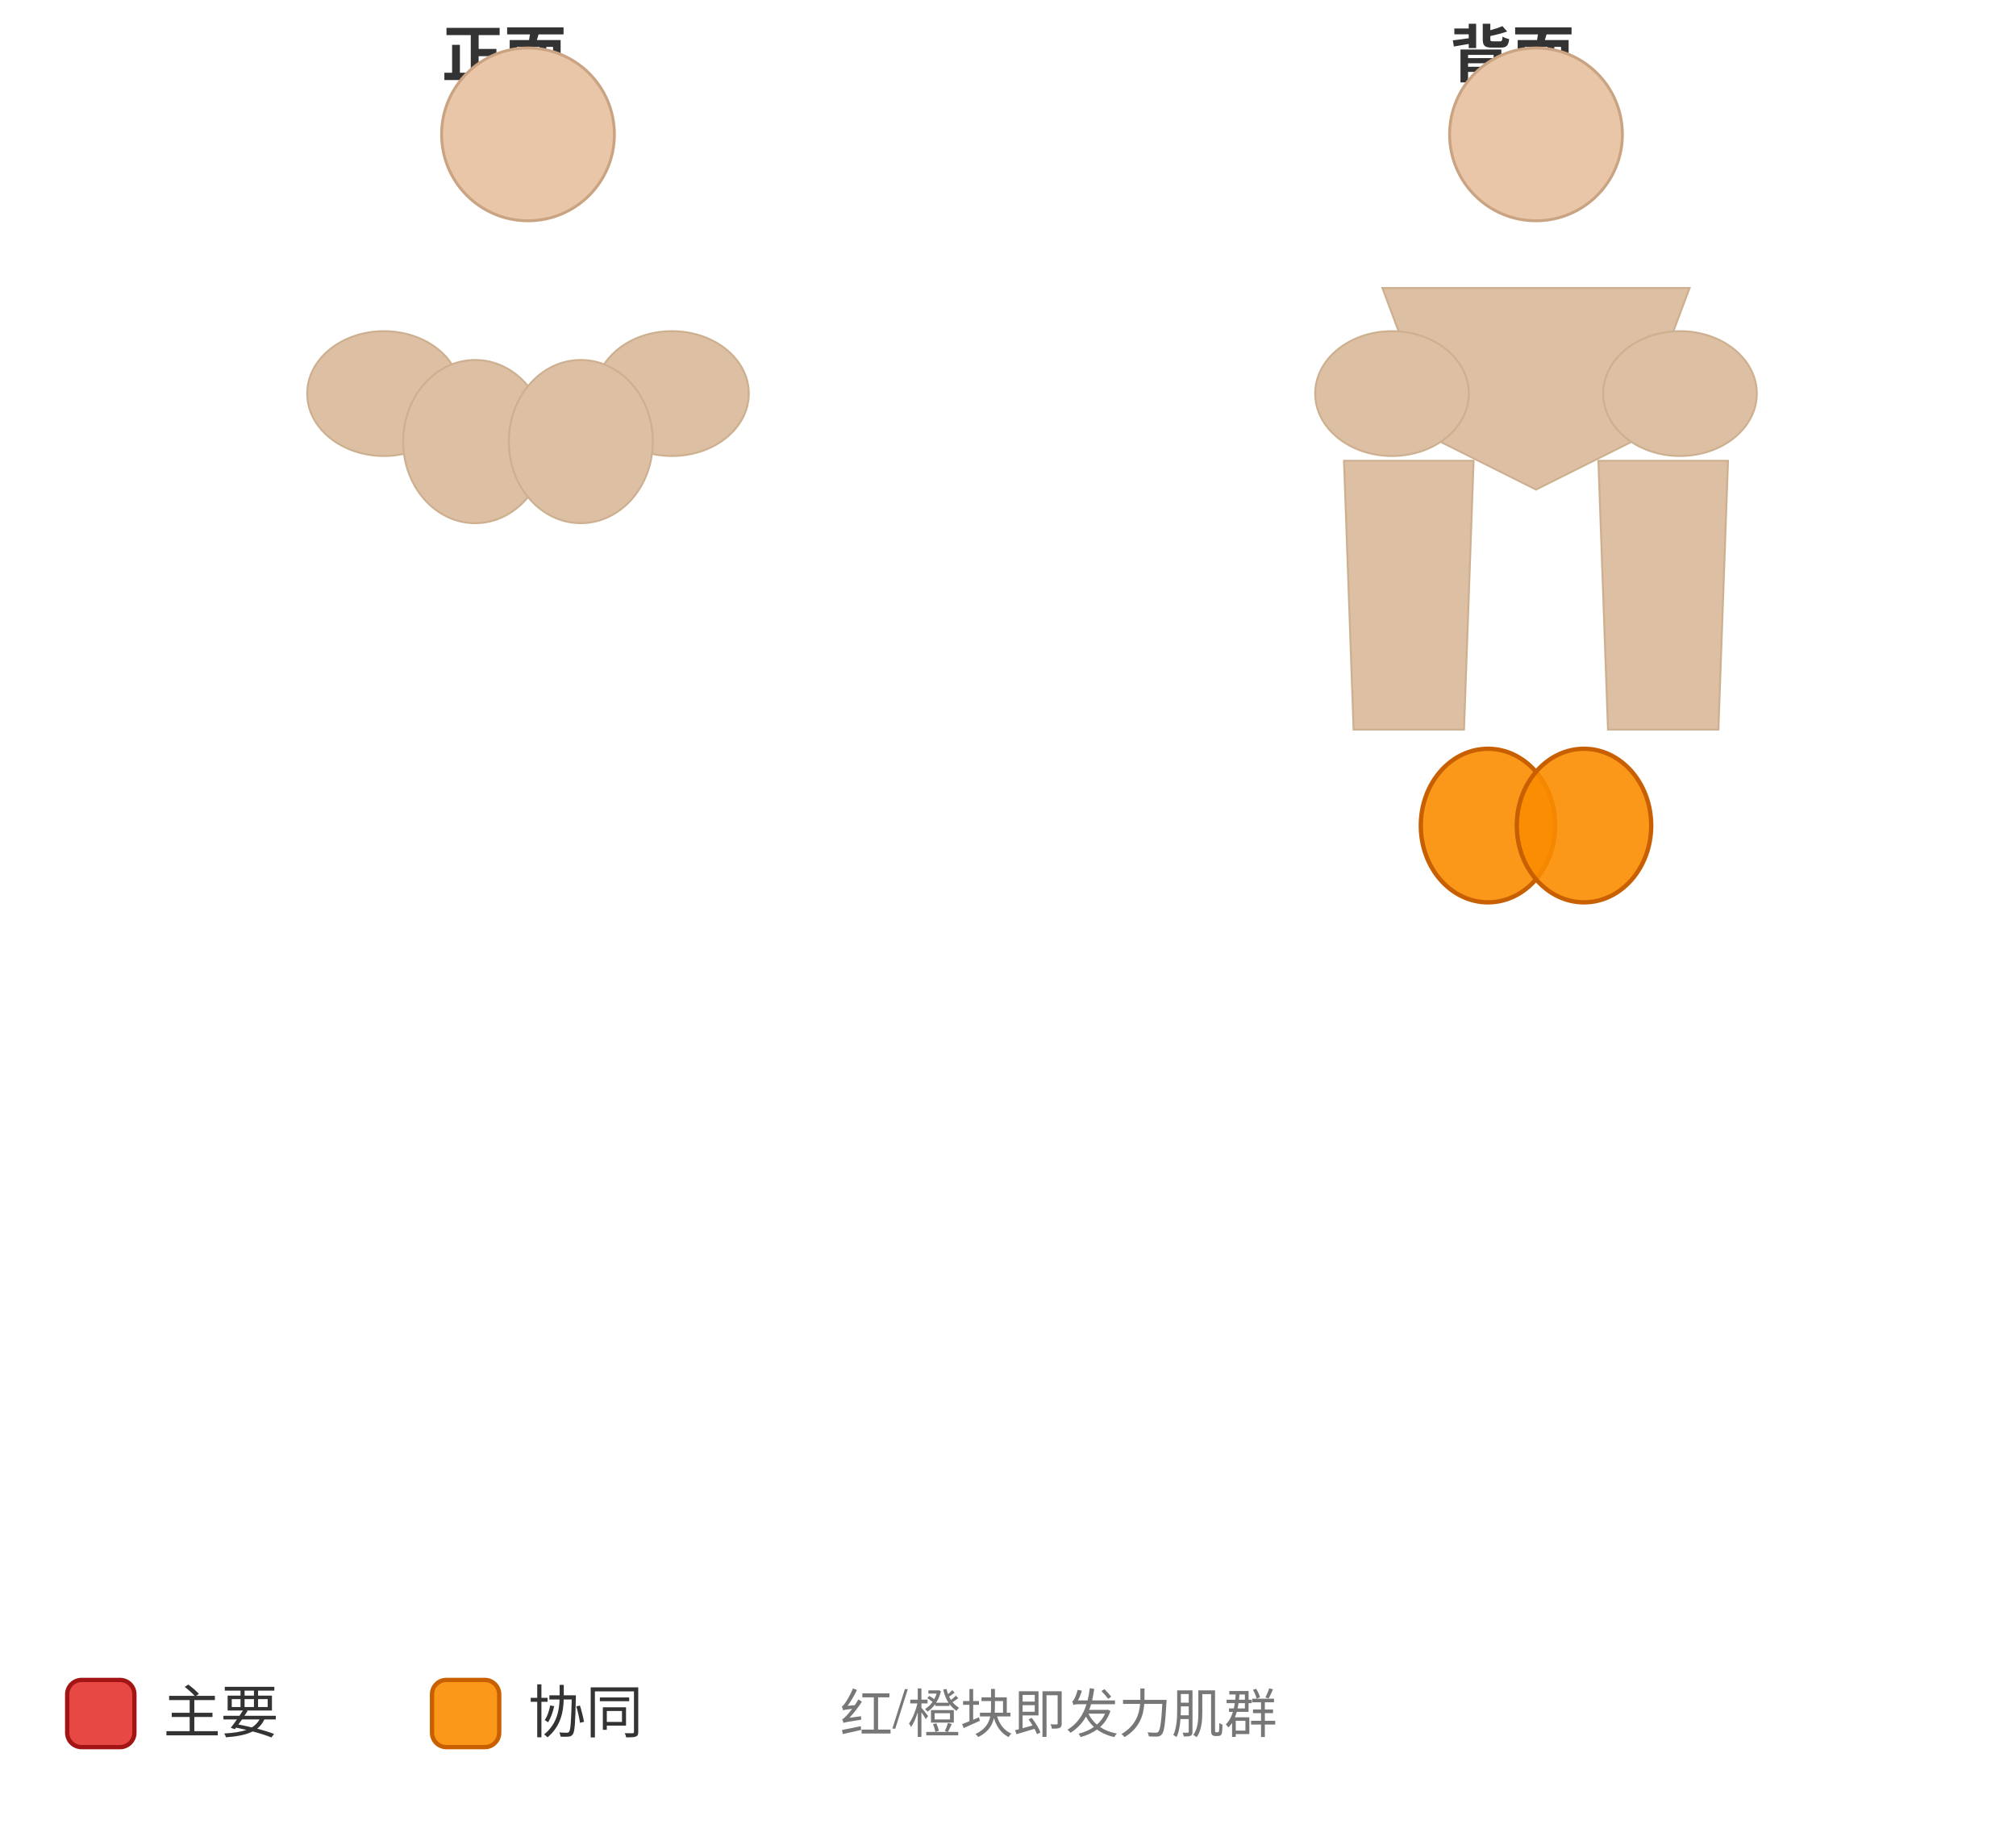
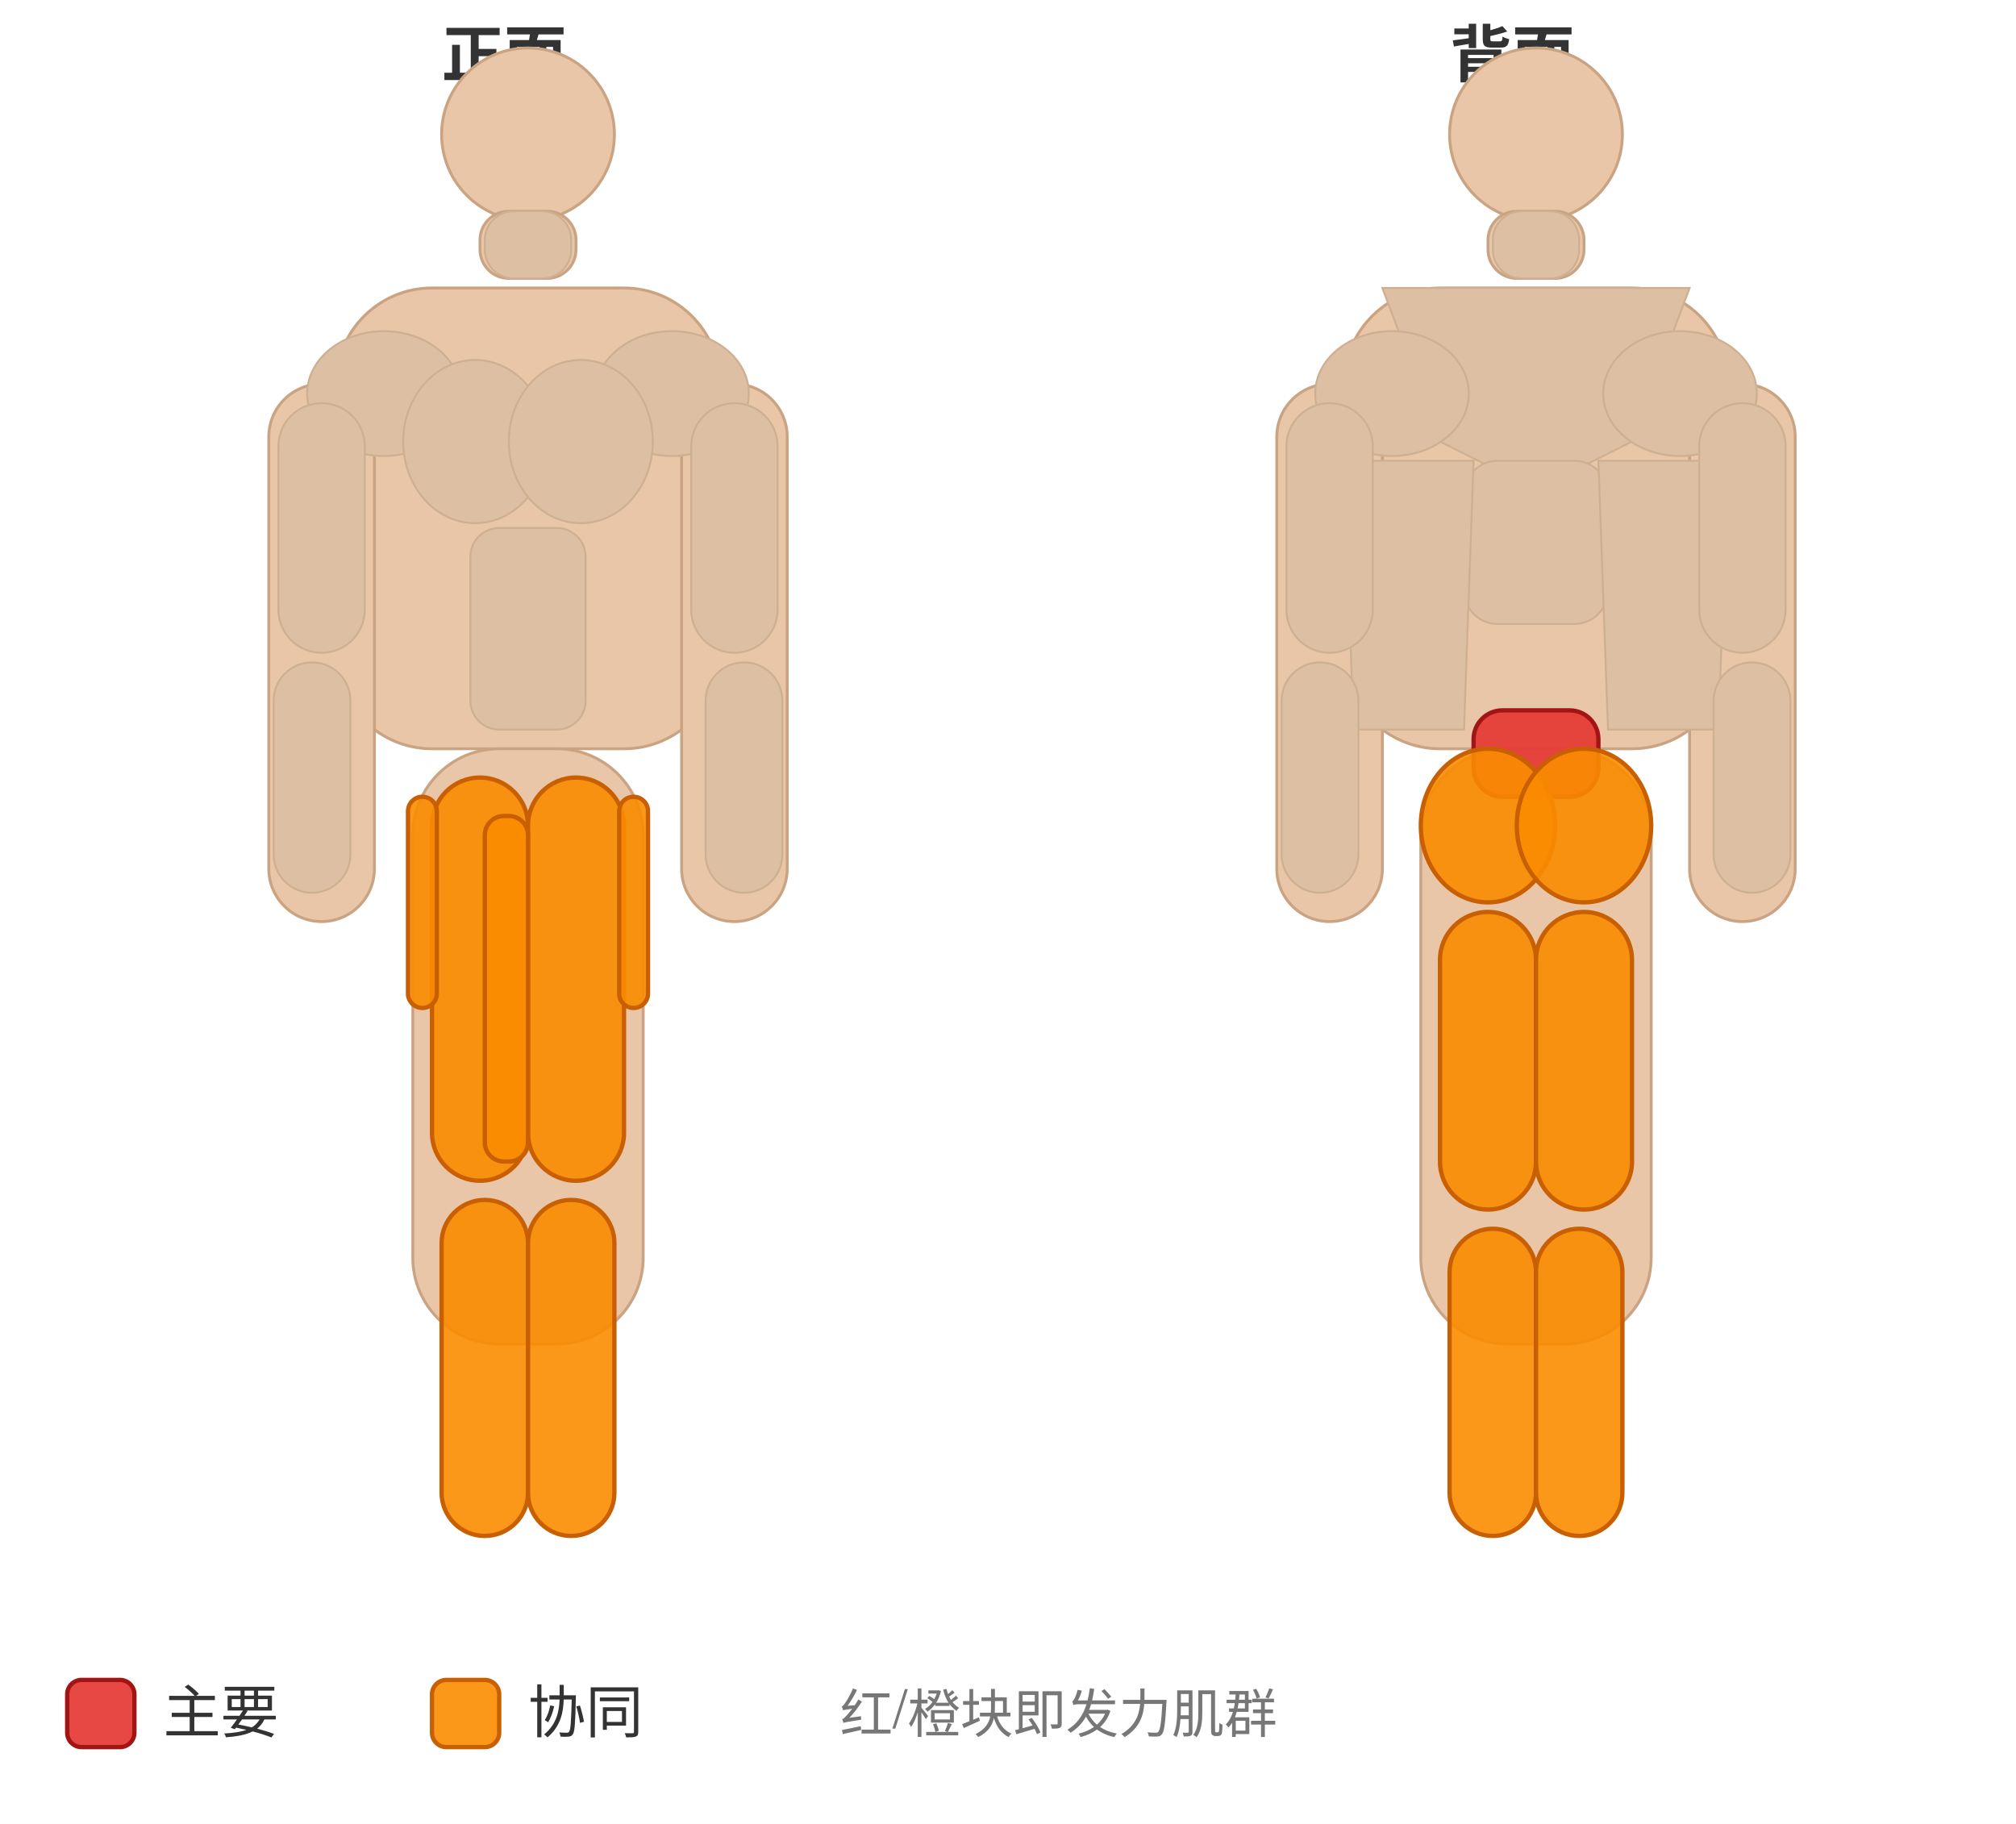
- <svg xmlns="http://www.w3.org/2000/svg" viewBox="0 0 420 380" font-family="-apple-system,Segoe UI,Helvetica,Arial,sans-serif">
+ <svg xmlns="http://www.w3.org/2000/svg" viewBox="0 0 420 380" width="420" height="380" font-family="-apple-system,Segoe UI,Helvetica,Arial,sans-serif">
  <rect width="420" height="380" fill="#ffffff" />
  <text x="105" y="16" font-size="13" font-weight="700" text-anchor="middle" fill="#333">正面</text>
  <text x="315" y="16" font-size="13" font-weight="700" text-anchor="middle" fill="#333">背面</text>
  <g transform="translate(10,0)">
    <circle fill="#e9c6a8" stroke="#caa482" stroke-width="0.6" cx="100" cy="28" r="18" />
-     <rect fill="#e9c6a8" stroke="#caa482" stroke-width="0.6" x="90" y="44" w="20" h="14" rx="6" />
-     <rect fill="#e9c6a8" stroke="#caa482" stroke-width="0.6" x="60" y="60" w="80" h="96" rx="20" />
-     <rect fill="#e9c6a8" stroke="#caa482" stroke-width="0.6" x="46" y="80" w="22" h="112" rx="11" />
-     <rect fill="#e9c6a8" stroke="#caa482" stroke-width="0.6" x="132" y="80" w="22" h="112" rx="11" />
-     <rect fill="#e9c6a8" stroke="#caa482" stroke-width="0.6" x="76" y="156" w="48" h="124" rx="18" />
-     <rect fill="#ddc0a4" stroke="#cdb090" stroke-width="0.4" x="91" y="44" w="18" h="14" rx="6" />
+     <rect fill="#e9c6a8" stroke="#caa482" stroke-width="0.6" x="90" y="44" width="20" height="14" rx="6" />
+     <rect fill="#e9c6a8" stroke="#caa482" stroke-width="0.6" x="60" y="60" width="80" height="96" rx="20" />
+     <rect fill="#e9c6a8" stroke="#caa482" stroke-width="0.6" x="46" y="80" width="22" height="112" rx="11" />
+     <rect fill="#e9c6a8" stroke="#caa482" stroke-width="0.6" x="132" y="80" width="22" height="112" rx="11" />
+     <rect fill="#e9c6a8" stroke="#caa482" stroke-width="0.6" x="76" y="156" width="48" height="124" rx="18" />
+     <rect fill="#ddc0a4" stroke="#cdb090" stroke-width="0.4" x="91" y="44" width="18" height="14" rx="6" />
    <ellipse fill="#ddc0a4" stroke="#cdb090" stroke-width="0.4" cx="70" cy="82" rx="16" ry="13" />
    <ellipse fill="#ddc0a4" stroke="#cdb090" stroke-width="0.4" cx="130" cy="82" rx="16" ry="13" />
    <ellipse fill="#ddc0a4" stroke="#cdb090" stroke-width="0.4" cx="89" cy="92" rx="15" ry="17" />
    <ellipse fill="#ddc0a4" stroke="#cdb090" stroke-width="0.4" cx="111" cy="92" rx="15" ry="17" />
-     <rect fill="#ddc0a4" stroke="#cdb090" stroke-width="0.4" x="48" y="84" w="18" h="52" rx="9" />
-     <rect fill="#ddc0a4" stroke="#cdb090" stroke-width="0.4" x="134" y="84" w="18" h="52" rx="9" />
-     <rect fill="#ddc0a4" stroke="#cdb090" stroke-width="0.4" x="47" y="138" w="16" h="48" rx="8" />
-     <rect fill="#ddc0a4" stroke="#cdb090" stroke-width="0.4" x="137" y="138" w="16" h="48" rx="8" />
-     <rect fill="#ddc0a4" stroke="#cdb090" stroke-width="0.4" x="88" y="110" w="24" h="42" rx="6" />
-     <rect fill="#fb8c00" fill-opacity="0.9" stroke="#c85f00" stroke-width="0.9" x="80" y="162" w="20" h="84" rx="10" />
-     <rect fill="#fb8c00" fill-opacity="0.9" stroke="#c85f00" stroke-width="0.9" x="100" y="162" w="20" h="84" rx="10" />
-     <rect fill="#fb8c00" fill-opacity="0.9" stroke="#c85f00" stroke-width="0.9" x="91" y="170" w="9" h="72" rx="4" />
-     <rect fill="#fb8c00" fill-opacity="0.9" stroke="#c85f00" stroke-width="0.9" x="75" y="166" w="6" h="44" rx="3" />
-     <rect fill="#fb8c00" fill-opacity="0.9" stroke="#c85f00" stroke-width="0.9" x="119" y="166" w="6" h="44" rx="3" />
-     <rect fill="#fb8c00" fill-opacity="0.9" stroke="#c85f00" stroke-width="0.9" x="82" y="250" w="18" h="70" rx="9" />
-     <rect fill="#fb8c00" fill-opacity="0.9" stroke="#c85f00" stroke-width="0.9" x="100" y="250" w="18" h="70" rx="9" />
+     <rect fill="#ddc0a4" stroke="#cdb090" stroke-width="0.4" x="48" y="84" width="18" height="52" rx="9" />
+     <rect fill="#ddc0a4" stroke="#cdb090" stroke-width="0.4" x="134" y="84" width="18" height="52" rx="9" />
+     <rect fill="#ddc0a4" stroke="#cdb090" stroke-width="0.4" x="47" y="138" width="16" height="48" rx="8" />
+     <rect fill="#ddc0a4" stroke="#cdb090" stroke-width="0.4" x="137" y="138" width="16" height="48" rx="8" />
+     <rect fill="#ddc0a4" stroke="#cdb090" stroke-width="0.4" x="88" y="110" width="24" height="42" rx="6" />
+     <rect fill="#fb8c00" fill-opacity="0.9" stroke="#c85f00" stroke-width="0.9" x="80" y="162" width="20" height="84" rx="10" />
+     <rect fill="#fb8c00" fill-opacity="0.9" stroke="#c85f00" stroke-width="0.9" x="100" y="162" width="20" height="84" rx="10" />
+     <rect fill="#fb8c00" fill-opacity="0.9" stroke="#c85f00" stroke-width="0.9" x="91" y="170" width="9" height="72" rx="4" />
+     <rect fill="#fb8c00" fill-opacity="0.9" stroke="#c85f00" stroke-width="0.9" x="75" y="166" width="6" height="44" rx="3" />
+     <rect fill="#fb8c00" fill-opacity="0.9" stroke="#c85f00" stroke-width="0.9" x="119" y="166" width="6" height="44" rx="3" />
+     <rect fill="#fb8c00" fill-opacity="0.9" stroke="#c85f00" stroke-width="0.9" x="82" y="250" width="18" height="70" rx="9" />
+     <rect fill="#fb8c00" fill-opacity="0.9" stroke="#c85f00" stroke-width="0.9" x="100" y="250" width="18" height="70" rx="9" />
  </g>
  <g transform="translate(220,0)">
    <circle fill="#e9c6a8" stroke="#caa482" stroke-width="0.6" cx="100" cy="28" r="18" />
-     <rect fill="#e9c6a8" stroke="#caa482" stroke-width="0.6" x="90" y="44" w="20" h="14" rx="6" />
-     <rect fill="#e9c6a8" stroke="#caa482" stroke-width="0.6" x="60" y="60" w="80" h="96" rx="20" />
-     <rect fill="#e9c6a8" stroke="#caa482" stroke-width="0.6" x="46" y="80" w="22" h="112" rx="11" />
-     <rect fill="#e9c6a8" stroke="#caa482" stroke-width="0.6" x="132" y="80" w="22" h="112" rx="11" />
-     <rect fill="#e9c6a8" stroke="#caa482" stroke-width="0.6" x="76" y="156" w="48" h="124" rx="18" />
-     <rect fill="#ddc0a4" stroke="#cdb090" stroke-width="0.4" x="91" y="44" w="18" h="14" rx="6" />
+     <rect fill="#e9c6a8" stroke="#caa482" stroke-width="0.6" x="90" y="44" width="20" height="14" rx="6" />
+     <rect fill="#e9c6a8" stroke="#caa482" stroke-width="0.6" x="60" y="60" width="80" height="96" rx="20" />
+     <rect fill="#e9c6a8" stroke="#caa482" stroke-width="0.6" x="46" y="80" width="22" height="112" rx="11" />
+     <rect fill="#e9c6a8" stroke="#caa482" stroke-width="0.6" x="132" y="80" width="22" height="112" rx="11" />
+     <rect fill="#e9c6a8" stroke="#caa482" stroke-width="0.6" x="76" y="156" width="48" height="124" rx="18" />
+     <rect fill="#ddc0a4" stroke="#cdb090" stroke-width="0.4" x="91" y="44" width="18" height="14" rx="6" />
    <polygon fill="#ddc0a4" stroke="#cdb090" stroke-width="0.4" points="68,60 132,60 120,92 100,102 80,92" />
    <ellipse fill="#ddc0a4" stroke="#cdb090" stroke-width="0.4" cx="70" cy="82" rx="16" ry="13" />
    <ellipse fill="#ddc0a4" stroke="#cdb090" stroke-width="0.4" cx="130" cy="82" rx="16" ry="13" />
-     <rect fill="#ddc0a4" stroke="#cdb090" stroke-width="0.4" x="85" y="96" w="30" h="34" rx="7" />
+     <rect fill="#ddc0a4" stroke="#cdb090" stroke-width="0.4" x="85" y="96" width="30" height="34" rx="7" />
    <polygon fill="#ddc0a4" stroke="#cdb090" stroke-width="0.4" points="60,96 87,96 85,152 62,152" />
    <polygon fill="#ddc0a4" stroke="#cdb090" stroke-width="0.4" points="113,96 140,96 138,152 115,152" />
-     <rect fill="#e53935" fill-opacity="0.92" stroke="#a31515" stroke-width="0.9" x="87" y="148" w="26" h="18" rx="6" />
-     <rect fill="#ddc0a4" stroke="#cdb090" stroke-width="0.4" x="48" y="84" w="18" h="52" rx="9" />
-     <rect fill="#ddc0a4" stroke="#cdb090" stroke-width="0.4" x="134" y="84" w="18" h="52" rx="9" />
-     <rect fill="#ddc0a4" stroke="#cdb090" stroke-width="0.4" x="47" y="138" w="16" h="48" rx="8" />
-     <rect fill="#ddc0a4" stroke="#cdb090" stroke-width="0.4" x="137" y="138" w="16" h="48" rx="8" />
+     <rect fill="#e53935" fill-opacity="0.92" stroke="#a31515" stroke-width="0.9" x="87" y="148" width="26" height="18" rx="6" />
+     <rect fill="#ddc0a4" stroke="#cdb090" stroke-width="0.4" x="48" y="84" width="18" height="52" rx="9" />
+     <rect fill="#ddc0a4" stroke="#cdb090" stroke-width="0.4" x="134" y="84" width="18" height="52" rx="9" />
+     <rect fill="#ddc0a4" stroke="#cdb090" stroke-width="0.4" x="47" y="138" width="16" height="48" rx="8" />
+     <rect fill="#ddc0a4" stroke="#cdb090" stroke-width="0.4" x="137" y="138" width="16" height="48" rx="8" />
    <ellipse fill="#fb8c00" fill-opacity="0.9" stroke="#c85f00" stroke-width="0.9" cx="90" cy="172" rx="14" ry="16" />
    <ellipse fill="#fb8c00" fill-opacity="0.9" stroke="#c85f00" stroke-width="0.9" cx="110" cy="172" rx="14" ry="16" />
-     <rect fill="#fb8c00" fill-opacity="0.9" stroke="#c85f00" stroke-width="0.9" x="80" y="190" w="20" h="62" rx="10" />
-     <rect fill="#fb8c00" fill-opacity="0.9" stroke="#c85f00" stroke-width="0.9" x="100" y="190" w="20" h="62" rx="10" />
-     <rect fill="#fb8c00" fill-opacity="0.9" stroke="#c85f00" stroke-width="0.9" x="82" y="256" w="18" h="64" rx="9" />
-     <rect fill="#fb8c00" fill-opacity="0.9" stroke="#c85f00" stroke-width="0.9" x="100" y="256" w="18" h="64" rx="9" />
+     <rect fill="#fb8c00" fill-opacity="0.9" stroke="#c85f00" stroke-width="0.9" x="80" y="190" width="20" height="62" rx="10" />
+     <rect fill="#fb8c00" fill-opacity="0.9" stroke="#c85f00" stroke-width="0.9" x="100" y="190" width="20" height="62" rx="10" />
+     <rect fill="#fb8c00" fill-opacity="0.9" stroke="#c85f00" stroke-width="0.9" x="82" y="256" width="18" height="64" rx="9" />
+     <rect fill="#fb8c00" fill-opacity="0.9" stroke="#c85f00" stroke-width="0.9" x="100" y="256" width="18" height="64" rx="9" />
  </g>
  <rect x="14" y="350" width="14" height="14" rx="3" fill="#e53935" fill-opacity="0.92" stroke="#a31515" stroke-width="0.9" />
  <text x="34" y="361" font-size="12" fill="#333">主要</text>
  <rect x="90" y="350" width="14" height="14" rx="3" fill="#fb8c00" fill-opacity="0.9" stroke="#c85f00" stroke-width="0.9" />
  <text x="110" y="361" font-size="12" fill="#333">协同</text>
  <text x="175" y="361" font-size="11" fill="#777">红/橙块即发力肌群</text>
</svg>
